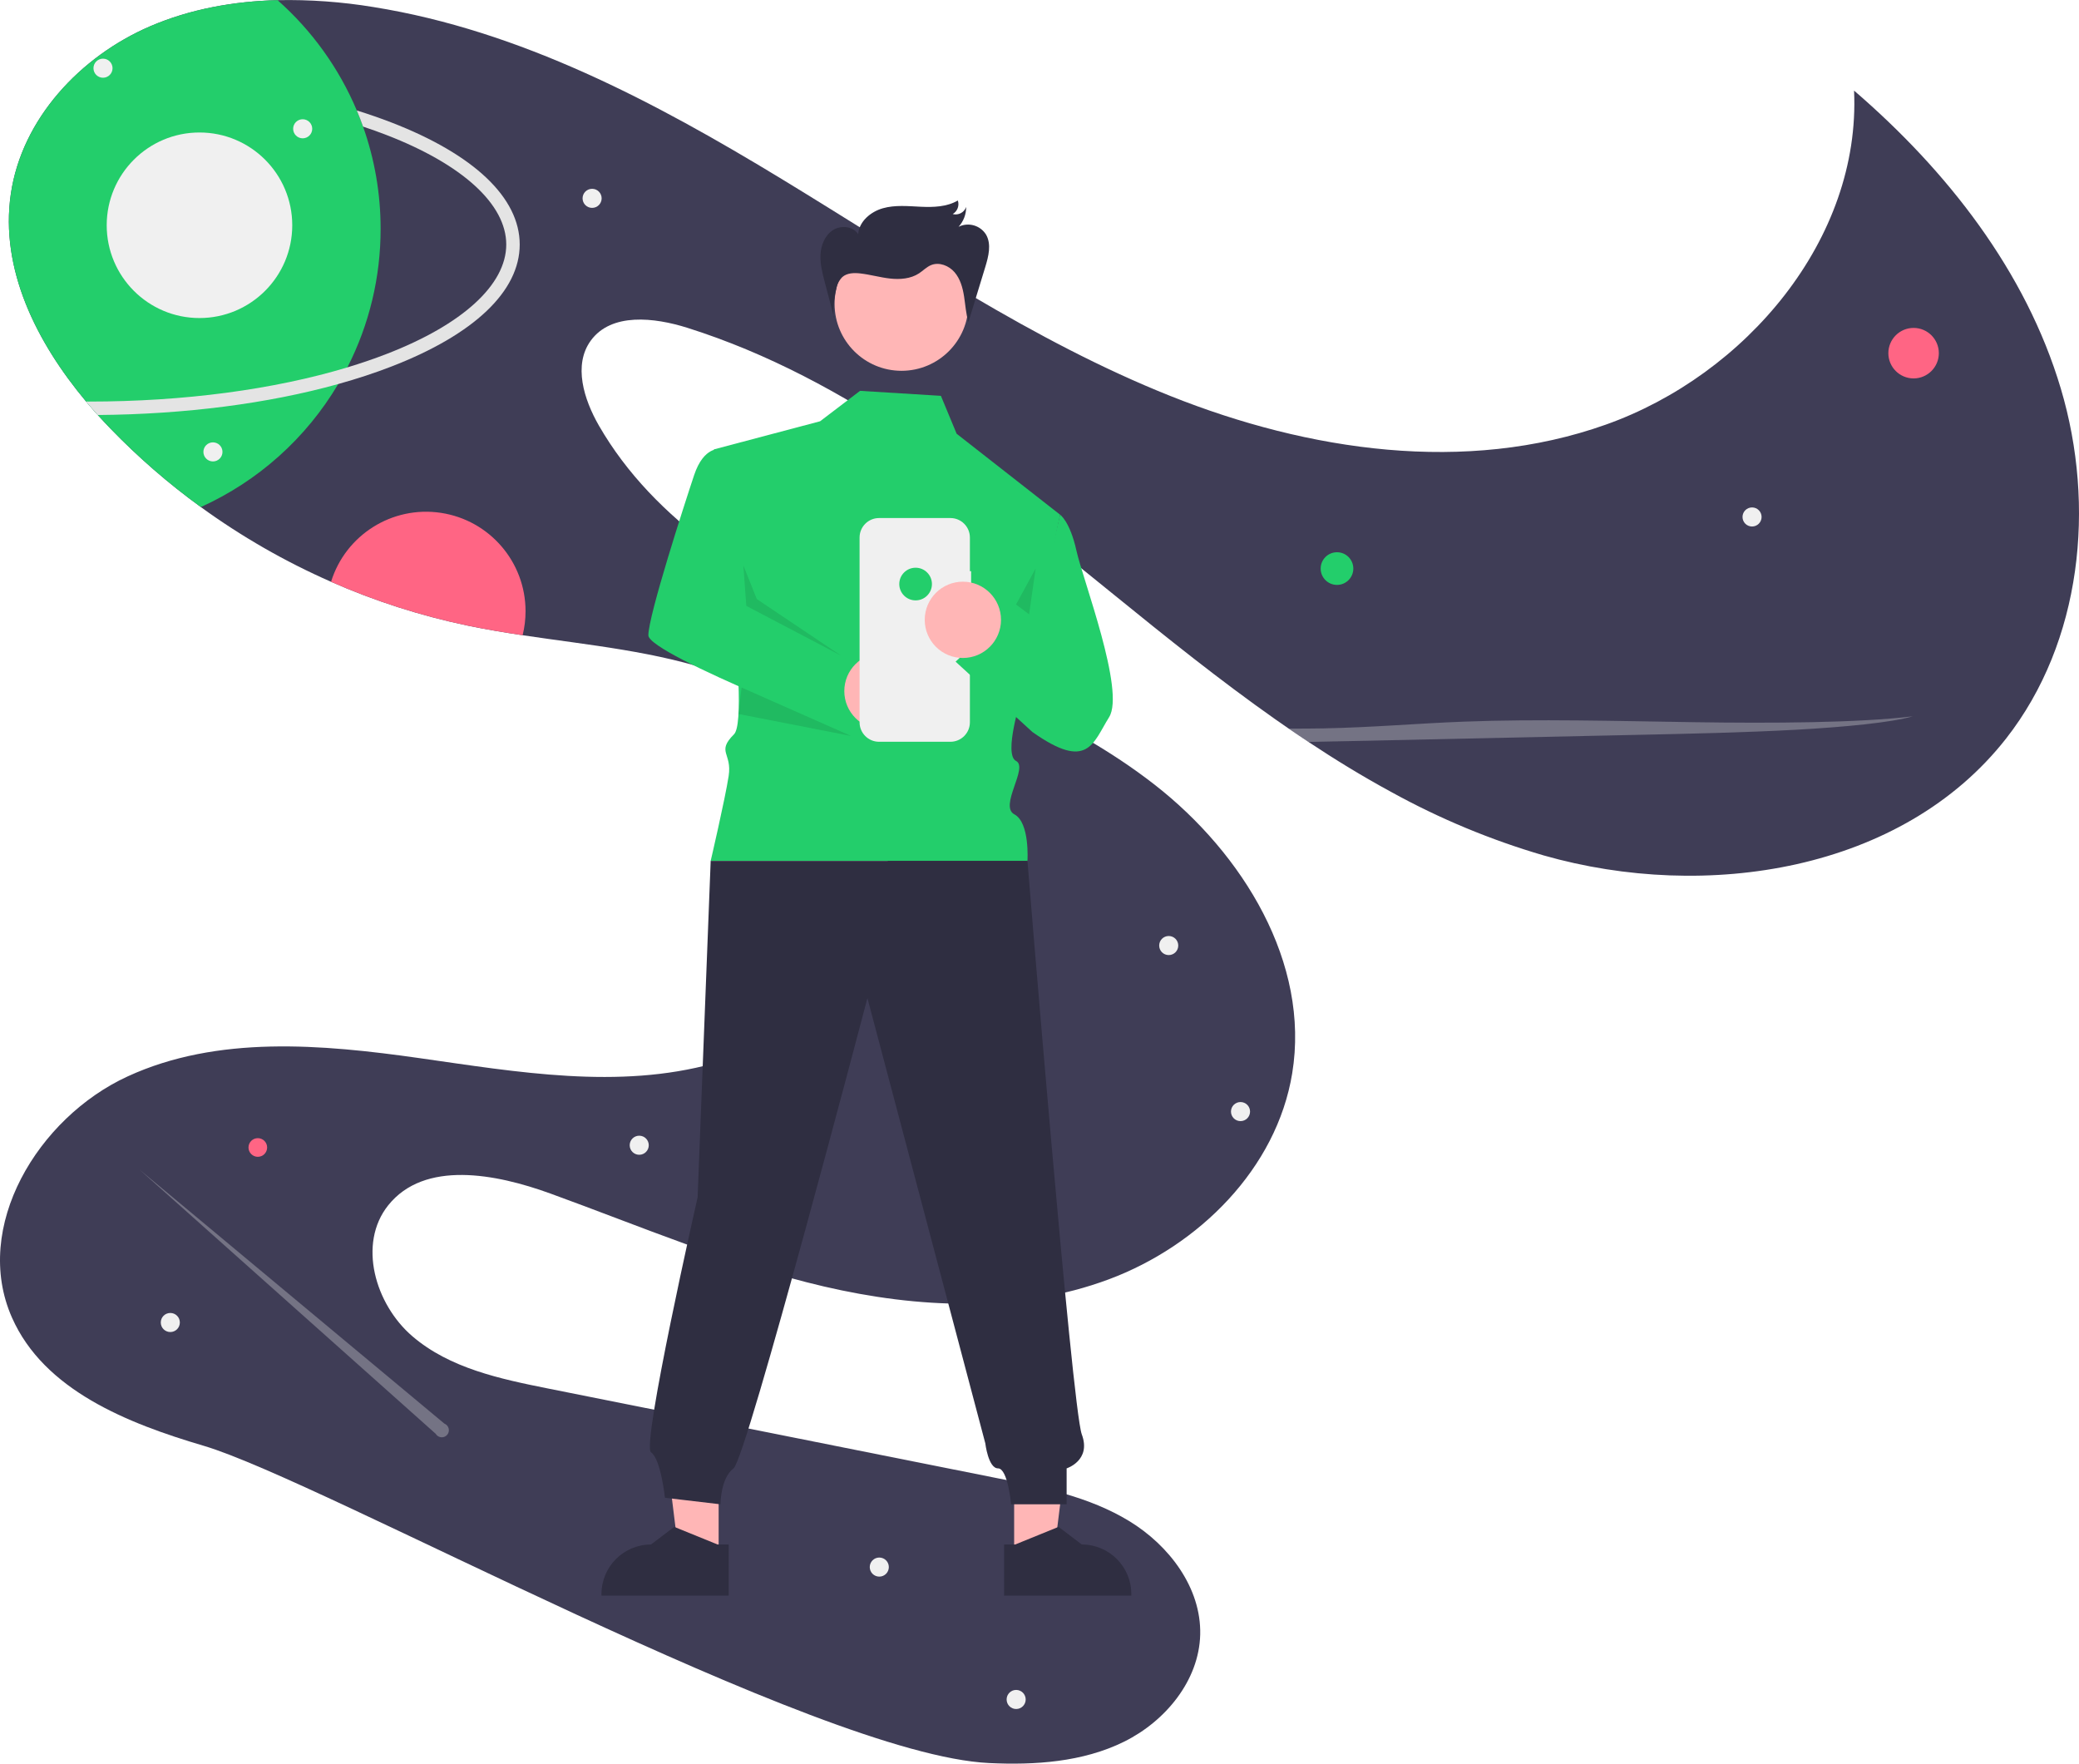
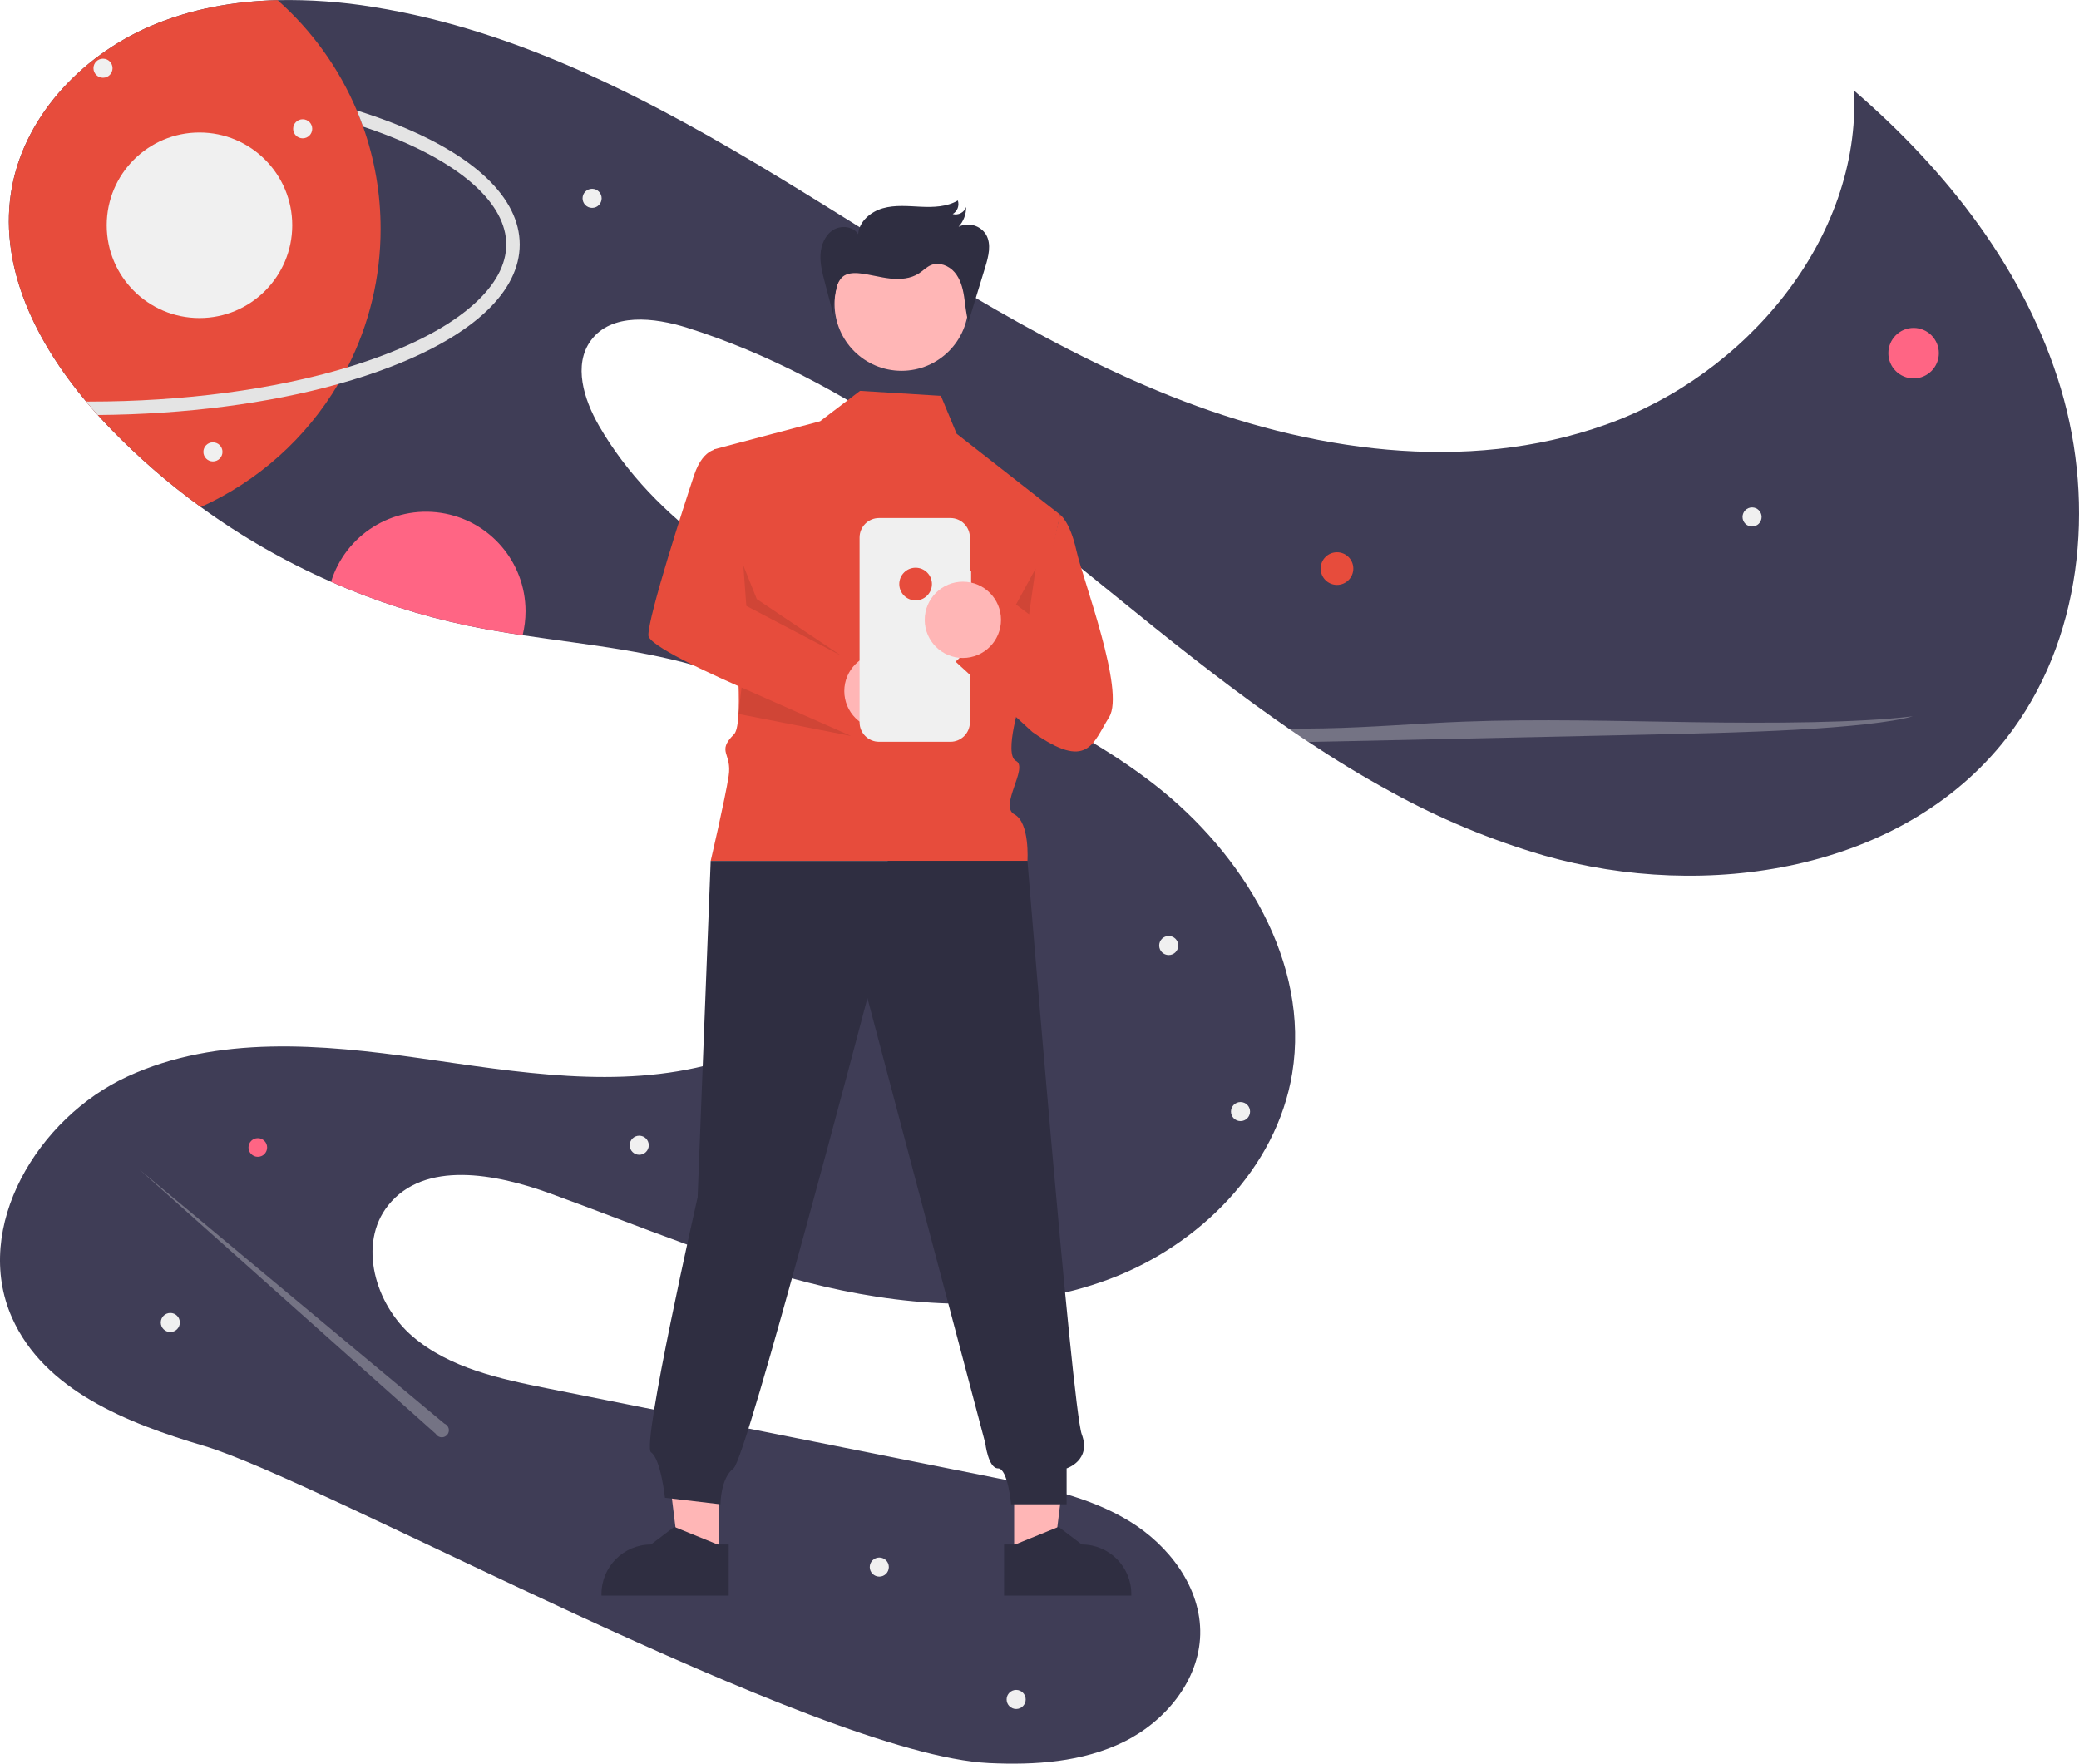
<svg xmlns="http://www.w3.org/2000/svg" data-name="Layer 1" width="926.632" height="785.994" viewBox="0 0 926.632 785.994">
  <path d="M1030.887,386.059c-46.34,59.26-133.78,72.83-206.13,52.19a335.51,335.51,0,0,1-68.1-28.35c-12.54-6.81-24.78-14.28-36.77-22.24-2.95-1.95-5.9-3.93-8.82-5.95q-2.985-2.04-5.95-4.13c-24.76-17.42-48.55-36.53-71.94-55.53-58.39-47.43-118.38-96.32-190.12-118.95-14.78-4.66-33.9-6.84-43.04,5.68-7.93,10.87-3.09,26.26,3.62,37.92,24.89,43.19,70.07,70.46,115.29,91.43,45.22,20.97,93.12,37.96,132.43,68.62,39.31,30.66,69.32,79.39,61.28,128.58-6.93,42.39-41.54,76.83-81.78,91.84-40.24,15-85.12,12.91-126.95,3.17-41.83-9.75-81.54-26.76-121.91-41.42-24.34-8.85-56.16-14.97-72.31,5.28-13.64,17.11-5.8,44.1,10.81,58.34s39.09,19.01,60.54,23.29q99.9,19.95,199.8,39.89c20.43,4.07,41.34,8.33,59.14,19.17,17.8,10.83,32.16,29.75,31.65,50.58-.51,20.53-15.54,38.67-33.96,47.76-18.41,9.08-39.67,10.48-60.18,9.5-76.86-3.68-297.21-125.79-350.06-141.4-33.96-10.02-71.09-24.74-85.41-57.12-17.83-40.31,11.51-89.08,51.56-107.49,40.04-18.42,86.46-14.34,130.1-8.14,43.64,6.2,88.72,14.09,131.2,2.31,42.479-11.78,81.4-50.18,77.21-94.06-3.65-38.18-38.04-66.95-74.23-79.63-28.33-9.93-58.47-12.63-88.229-17.1-8.26-1.23-16.49-2.61-24.64-4.31a307.086,307.086,0,0,1-60.75-19.5,312.924,312.924,0,0,1-58.04-33.31,305.265,305.265,0,0,1-40.32-35.01q-2.835-2.94-5.61-6.01c-1.76-1.96-3.5-3.96-5.2-6-22.12-26.43-38.46-58.98-33.56-92.52,4.89-33.45,30.96-61.3,62-74.68,17.94-7.73,37.29-11.19,56.88-11.69a233.796,233.796,0,0,1,42.78,3.08c65.41,10.46,125.35,42.24,181.96,76.65,56.6,34.41,111.76,72.18,173.29,96.71,61.53,24.54,131.57,34.93,193.99,12.74,62.42-22.18,113.7-82.7,110.65-148.87,41.4,35.65,76.58,80.46,92.16,132.82C1070.797,282.559,1064.536,343.019,1030.887,386.059Z" transform="translate(-136.6838 -57.00314)" fill="#3f3d56" />
-   <circle cx="595.911" cy="253.394" r="7.278" fill="#23ce6b" />
+   <circle cx="595.911" cy="253.394" r="7.278" fill="#E74C3C" />
  <circle cx="852.911" cy="157.394" r="11.252" fill="#ff6584" />
  <circle cx="114.911" cy="511.394" r="4.157" fill="#ff6584" />
  <path d="M370.927,329.399a44.43,44.43,0,0,1-1.3,10.7c-8.26-1.23-16.49-2.61-24.64-4.31a307.086,307.086,0,0,1-60.75-19.5,44.337,44.337,0,0,1,86.69,13.11Z" transform="translate(-136.6838 -57.00314)" fill="#ff6584" />
  <circle cx="780.911" cy="230.394" r="4.252" fill="#f0f0f0" />
  <circle cx="391.911" cy="698.394" r="4.252" fill="#f0f0f0" />
  <circle cx="452.911" cy="757.394" r="4.252" fill="#f0f0f0" />
  <circle cx="75.911" cy="589.394" r="4.252" fill="#f0f0f0" />
  <circle cx="284.911" cy="510.394" r="4.252" fill="#f0f0f0" />
  <circle cx="263.911" cy="88.394" r="4.252" fill="#f0f0f0" />
  <circle cx="520.911" cy="421.394" r="4.252" fill="#f0f0f0" />
  <circle cx="552.911" cy="495.394" r="4.252" fill="#f0f0f0" />
  <path d="M291.527,220.728q9.075-2.739,17.362-5.935c33.96-13.117,53.438-30.911,53.438-48.82s-19.478-35.703-53.438-48.82q-5.038-1.946-10.386-3.723a136.34,136.34,0,0,1-6.976,107.3Z" transform="translate(-136.6838 -57.00314)" fill="none" />
-   <path d="M306.326,158.969a135.44,135.44,0,0,1-14.8,61.76q-1.935,3.78-4.1,7.43a136.431,136.431,0,0,1-61.23,54.82,305.269,305.269,0,0,1-40.32-35.01q-2.835-2.94-5.61-6.01c-1.76-1.96-3.5-3.96-5.2-6-22.12-26.43-38.46-58.98-33.56-92.52,4.89-33.45,30.96-61.3,62-74.68,17.94-7.73,37.29-11.19,56.88-11.69a136.126,136.126,0,0,1,35.33,49.16c1,2.37,1.92,4.77,2.79,7.2A135.756,135.756,0,0,1,306.326,158.969Z" transform="translate(-136.6838 -57.00314)" fill="#23ce6b" />
+   <path d="M306.326,158.969a135.44,135.44,0,0,1-14.8,61.76q-1.935,3.78-4.1,7.43a136.431,136.431,0,0,1-61.23,54.82,305.269,305.269,0,0,1-40.32-35.01q-2.835-2.94-5.61-6.01c-1.76-1.96-3.5-3.96-5.2-6-22.12-26.43-38.46-58.98-33.56-92.52,4.89-33.45,30.96-61.3,62-74.68,17.94-7.73,37.29-11.19,56.88-11.69a136.126,136.126,0,0,1,35.33,49.16c1,2.37,1.92,4.77,2.79,7.2A135.756,135.756,0,0,1,306.326,158.969Z" transform="translate(-136.6838 -57.00314)" fill="#E74C3C" />
  <path d="M368.326,165.969c0,20.83-20.34,40.15-57.28,54.42-7.39,2.86-15.3,5.45-23.62,7.77-31.14,8.68-68.2,13.49-107.16,13.8-1.76-1.96-3.5-3.96-5.2-6,.42.01.84.01,1.26.01,42.31,0,82.45-5.36,115.2-15.24,6.05-1.83,11.85-3.81,17.36-5.94,33.96-13.11,53.44-30.91,53.44-48.82,0-17.91-19.48-35.7-53.44-48.82q-5.04-1.95-10.38-3.72c-.87-2.43-1.79-4.83-2.79-7.2q7.98,2.49,15.33,5.32C347.987,125.819,368.326,145.149,368.326,165.969Z" transform="translate(-136.6838 -57.00314)" fill="#e4e4e4" />
  <circle cx="45.911" cy="30.394" r="4.252" fill="#f0f0f0" />
  <circle cx="134.911" cy="57.394" r="4.252" fill="#f0f0f0" />
  <circle cx="88.911" cy="100.394" r="41.348" fill="#f0f0f0" />
  <path d="M989.197,376.239c-9.28,2.74-29.74,4.76-52.24,6-22.49,1.23-47.16,1.77-71.52,2.29q-63.959,1.38-127.91,2.77-8.791.195-17.64.36c-2.95-1.95-5.9-3.93-8.82-5.95,5.23.03,10.46,0,15.65-.1,22.17-.44,40.94-2.17,62.32-2.99,32.9-1.27,68.42-.27,102.71.24C926.036,379.379,965.106,379.189,989.197,376.239Z" transform="translate(-136.6838 -57.00314)" fill="#f0f0f0" opacity="0.3" />
  <path d="M334.767,691.47,198.846,578.239,330.891,696.006a3.151,3.151,0,1,0,3.876-4.535Z" transform="translate(-136.6838 -57.00314)" fill="#f0f0f0" opacity="0.3" />
  <circle cx="94.911" cy="201.394" r="4.252" fill="#f0f0f0" />
  <polygon points="452.017 694.074 469.604 694.073 477.971 626.236 452.014 626.237 452.017 694.074" fill="#ffb6b6" />
  <path d="M584.215,745.335l4.95-0,19.327-7.86,10.359,7.859h.001a22.074,22.074,0,0,1,22.073,22.072v.717l-56.709.002Z" transform="translate(-136.6838 -57.00314)" fill="#2f2e41" />
  <polygon points="320.308 694.074 302.721 694.073 294.354 626.236 320.311 626.237 320.308 694.074" fill="#ffb6b6" />
  <path d="M461.477,768.125l-56.709-.002v-.717a22.074,22.074,0,0,1,22.073-22.072h.001l10.359-7.859,19.327,7.86,4.95 0Z" transform="translate(-136.6838 -57.00314)" fill="#2f2e41" />
-   <path d="M520.009,231.191,502.201,244.751,454.896,257.279s16.95,118.96,8.95,126.96-.785,8.215-2.393,18.608-8.013,37.831-8.013,37.831l141.188,0s1.138-17.052-5.822-20.745,6.416-20.929.728-23.811,2.312-27.882,2.312-27.882l17.337-81.85-46.114-36.08-7.013-16.898Z" transform="translate(-136.6838 -57.00314)" fill="#23ce6b" />
+   <path d="M520.009,231.191,502.201,244.751,454.896,257.279s16.95,118.96,8.95,126.96-.785,8.215-2.393,18.608-8.013,37.831-8.013,37.831l141.188,0s1.138-17.052-5.822-20.745,6.416-20.929.728-23.811,2.312-27.882,2.312-27.882l17.337-81.85-46.114-36.08-7.013-16.898Z" transform="translate(-136.6838 -57.00314)" fill="#E74C3C" />
  <circle cx="405.545" cy="274.328" r="6.161" fill="#f2f2f2" />
  <path d="M453.441,440.678l-5.822,149.921S422.48,701.328,426.846,704.239s6.216,20.269,6.216,20.269l24.744,2.911s0-11.644,5.822-16.011,59.677-209.598,59.677-209.598l52.54,198.429s1.315,11.169,5.682,11.169,5.822,16.011,5.822,16.011h24.744v-16.011s11.118-3.525,6.752-15.169-24.218-255.562-24.218-255.562Z" transform="translate(-136.6838 -57.00314)" fill="#2f2e41" />
  <circle cx="401.817" cy="135.415" r="29.839" fill="#ffb6b6" />
  <polygon points="452.85 269.414 458.672 273.781 461.583 253.403 452.85 269.414" opacity="0.1" style="isolation:isolate" />
-   <path d="M457.687,257.163s-7.278-1.456-11.644,11.644-20.378,62.588-20.378,71.322S525.375,387.396,525.375,387.396L515,351l-45.669-23.971Z" transform="translate(-136.6838 -57.00314)" fill="#23ce6b" />
+   <path d="M457.687,257.163s-7.278-1.456-11.644,11.644-20.378,62.588-20.378,71.322S525.375,387.396,525.375,387.396L515,351l-45.669-23.971Z" transform="translate(-136.6838 -57.00314)" fill="#E74C3C" />
  <circle cx="393.316" cy="307.997" r="17" fill="#ffb6b6" />
  <polygon points="331.316 251.997 332.647 270.026 374.878 292.192 337.316 266.997 331.316 251.997" opacity="0.1" style="isolation:isolate" />
  <path d="M569.523,311.57h-.548V296.562a8.686,8.686,0,0,0-8.686-8.686H528.492a8.686,8.686,0,0,0-8.686,8.686v82.337a8.686,8.686,0,0,0,8.686,8.686h31.797a8.686,8.686,0,0,0,8.686-8.686V322.254h.548Z" transform="translate(-136.6838 -57.00314)" fill="#f0f0f0" />
-   <path d="M609.184,286.39s4.367,2.911,7.278,16.011,21.833,62.588,14.555,74.233-9.426,24.072-34.17,6.606l-34.24-31.35,24.744-23.289,10.189,7.278Z" transform="translate(-136.6838 -57.00314)" fill="#23ce6b" />
-   <circle cx="408.095" cy="260.292" r="7.278" fill="#23ce6b" />
+   <path d="M609.184,286.39s4.367,2.911,7.278,16.011,21.833,62.588,14.555,74.233-9.426,24.072-34.17,6.606l-34.24-31.35,24.744-23.289,10.189,7.278Z" transform="translate(-136.6838 -57.00314)" fill="#E74C3C" />
+   <circle cx="408.095" cy="260.292" r="7.278" fill="#E74C3C" />
  <circle cx="429.163" cy="276.236" r="17" fill="#ffb6b6" />
  <polygon points="330.514 306.41 379.316 327.997 329.158 318.194 330.514 306.41" opacity="0.1" style="isolation:isolate" />
  <path d="M508.397,198.365,504.3,182.773c-1.069-4.068-2.147-8.219-1.907-12.418s2.022-8.533,5.56-10.808,8.939-1.738,11.216,1.799c.433-5.648,5.571-9.992,11.022-11.531s11.239-.93,16.897-.671,11.631.078,16.514-2.791a5.112,5.112,0,0,1-2.289,6.041,4.963,4.963,0,0,0,5.995-3.162,12.88,12.88,0,0,1-3.381,8.845A9.475,9.475,0,0,1,576.173,161.545c2.492,4.321,1.096,9.747-.362,14.517l-7.484,24.482c-1.135-3.722-1.349-7.651-1.956-11.494s-1.687-7.768-4.224-10.718-6.846-4.659-10.451-3.194c-2.022.822-3.565,2.489-5.39,3.686-3.746,2.455-8.512,2.807-12.963,2.308s-8.789-1.767-13.24-2.273c-2.787-.317-5.896-.233-7.999,1.623a10.281,10.281,0,0,0-2.738,5.467,43.486,43.486,0,0,0-1.158,12.541" transform="translate(-136.6838 -57.00314)" fill="#2f2e41" />
</svg>
